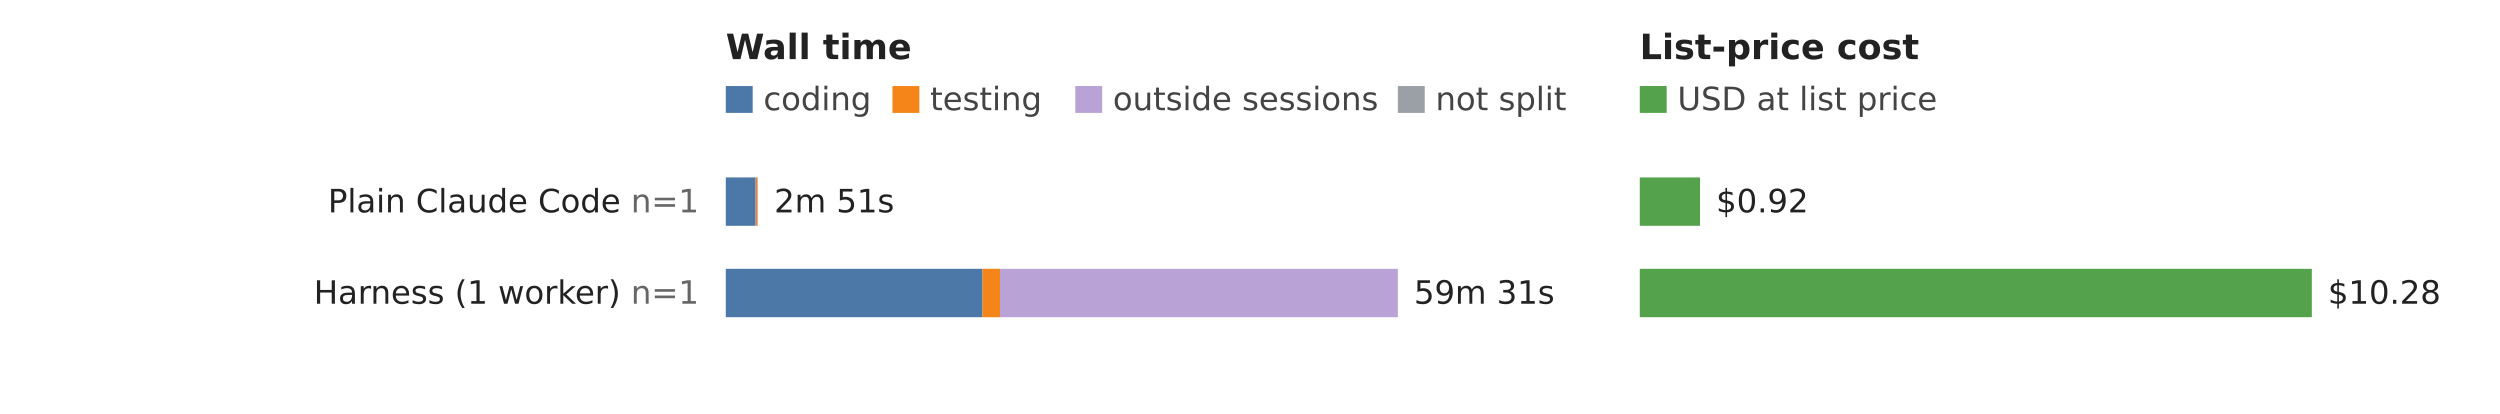
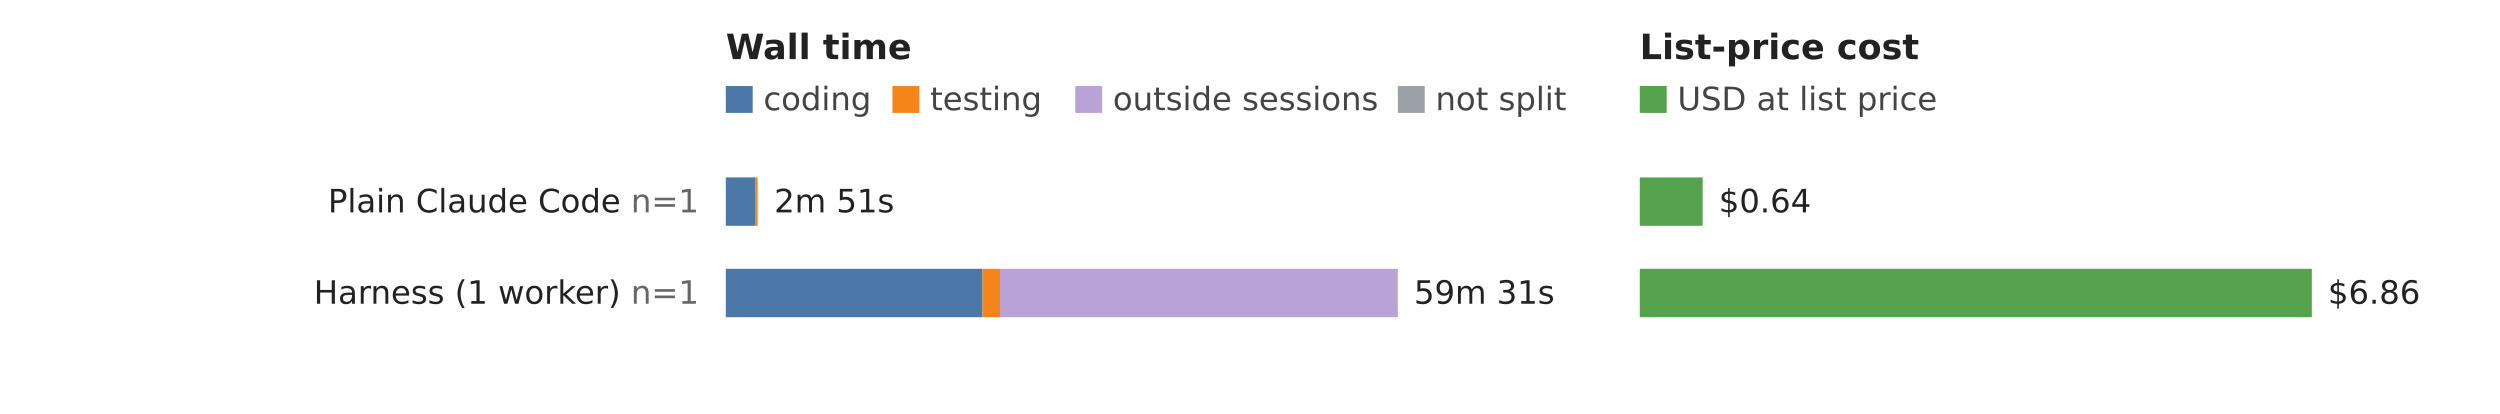
<svg xmlns="http://www.w3.org/2000/svg" width="930" height="154" viewBox="0 0 930 154" font-family="DejaVu Sans, Verdana, Arial, sans-serif" font-size="12">
  <rect width="930" height="154" fill="#ffffff" />
  <text x="270" y="22" font-size="13" font-weight="bold" fill="#222222">Wall time</text>
  <text x="610" y="22" font-size="13" font-weight="bold" fill="#222222">List-price cost</text>
  <rect x="270" y="32" width="10" height="10" fill="#4c78a8" />
  <text x="284" y="41" fill="#444444">coding</text>
  <rect x="332" y="32" width="10" height="10" fill="#f58518" />
  <text x="346" y="41" fill="#444444">testing</text>
  <rect x="400" y="32" width="10" height="10" fill="#b8a2d6" />
  <text x="414" y="41" fill="#444444">outside sessions</text>
  <rect x="520" y="32" width="10" height="10" fill="#9aa0a6" />
  <text x="534" y="41" fill="#444444">not split</text>
  <rect x="610" y="32" width="10" height="10" fill="#54a24b" />
  <text x="624" y="41" fill="#444444">USD at list price</text>
  <text x="260" y="79" text-anchor="end" fill="#222222">Plain Claude Code <tspan fill="#666666">n=1</tspan>
  </text>
  <rect x="270.0" y="66" width="11.1" height="18" fill="#4c78a8" />
  <rect x="281.1" y="66" width="0.6" height="18" fill="#f58518" />
  <rect x="281.7" y="66" width="0.3" height="18" fill="#b8a2d6" />
  <text x="288.0" y="79" fill="#222222">2m 51s</text>
-   <rect x="610" y="66" width="22.4" height="18" fill="#54a24b" />
-   <text x="638.4" y="79" fill="#222222">$0.92</text>
+   <rect x="610" y="66" width="23.4" height="18" fill="#54a24b" />
+   <text x="639.4" y="79" fill="#222222">$0.64</text>
  <text x="260" y="113" text-anchor="end" fill="#222222">Harness (1 worker) <tspan fill="#666666">n=1</tspan>
  </text>
  <rect x="270.0" y="100" width="95.5" height="18" fill="#4c78a8" />
  <rect x="365.5" y="100" width="6.5" height="18" fill="#f58518" />
  <rect x="372.0" y="100" width="148.0" height="18" fill="#b8a2d6" />
  <text x="526.0" y="113" fill="#222222">59m 31s</text>
  <rect x="610" y="100" width="250.0" height="18" fill="#54a24b" />
-   <text x="866.0" y="113" fill="#222222">$10.28</text>
+   <text x="866.0" y="113" fill="#222222">$6.86</text>
</svg>
